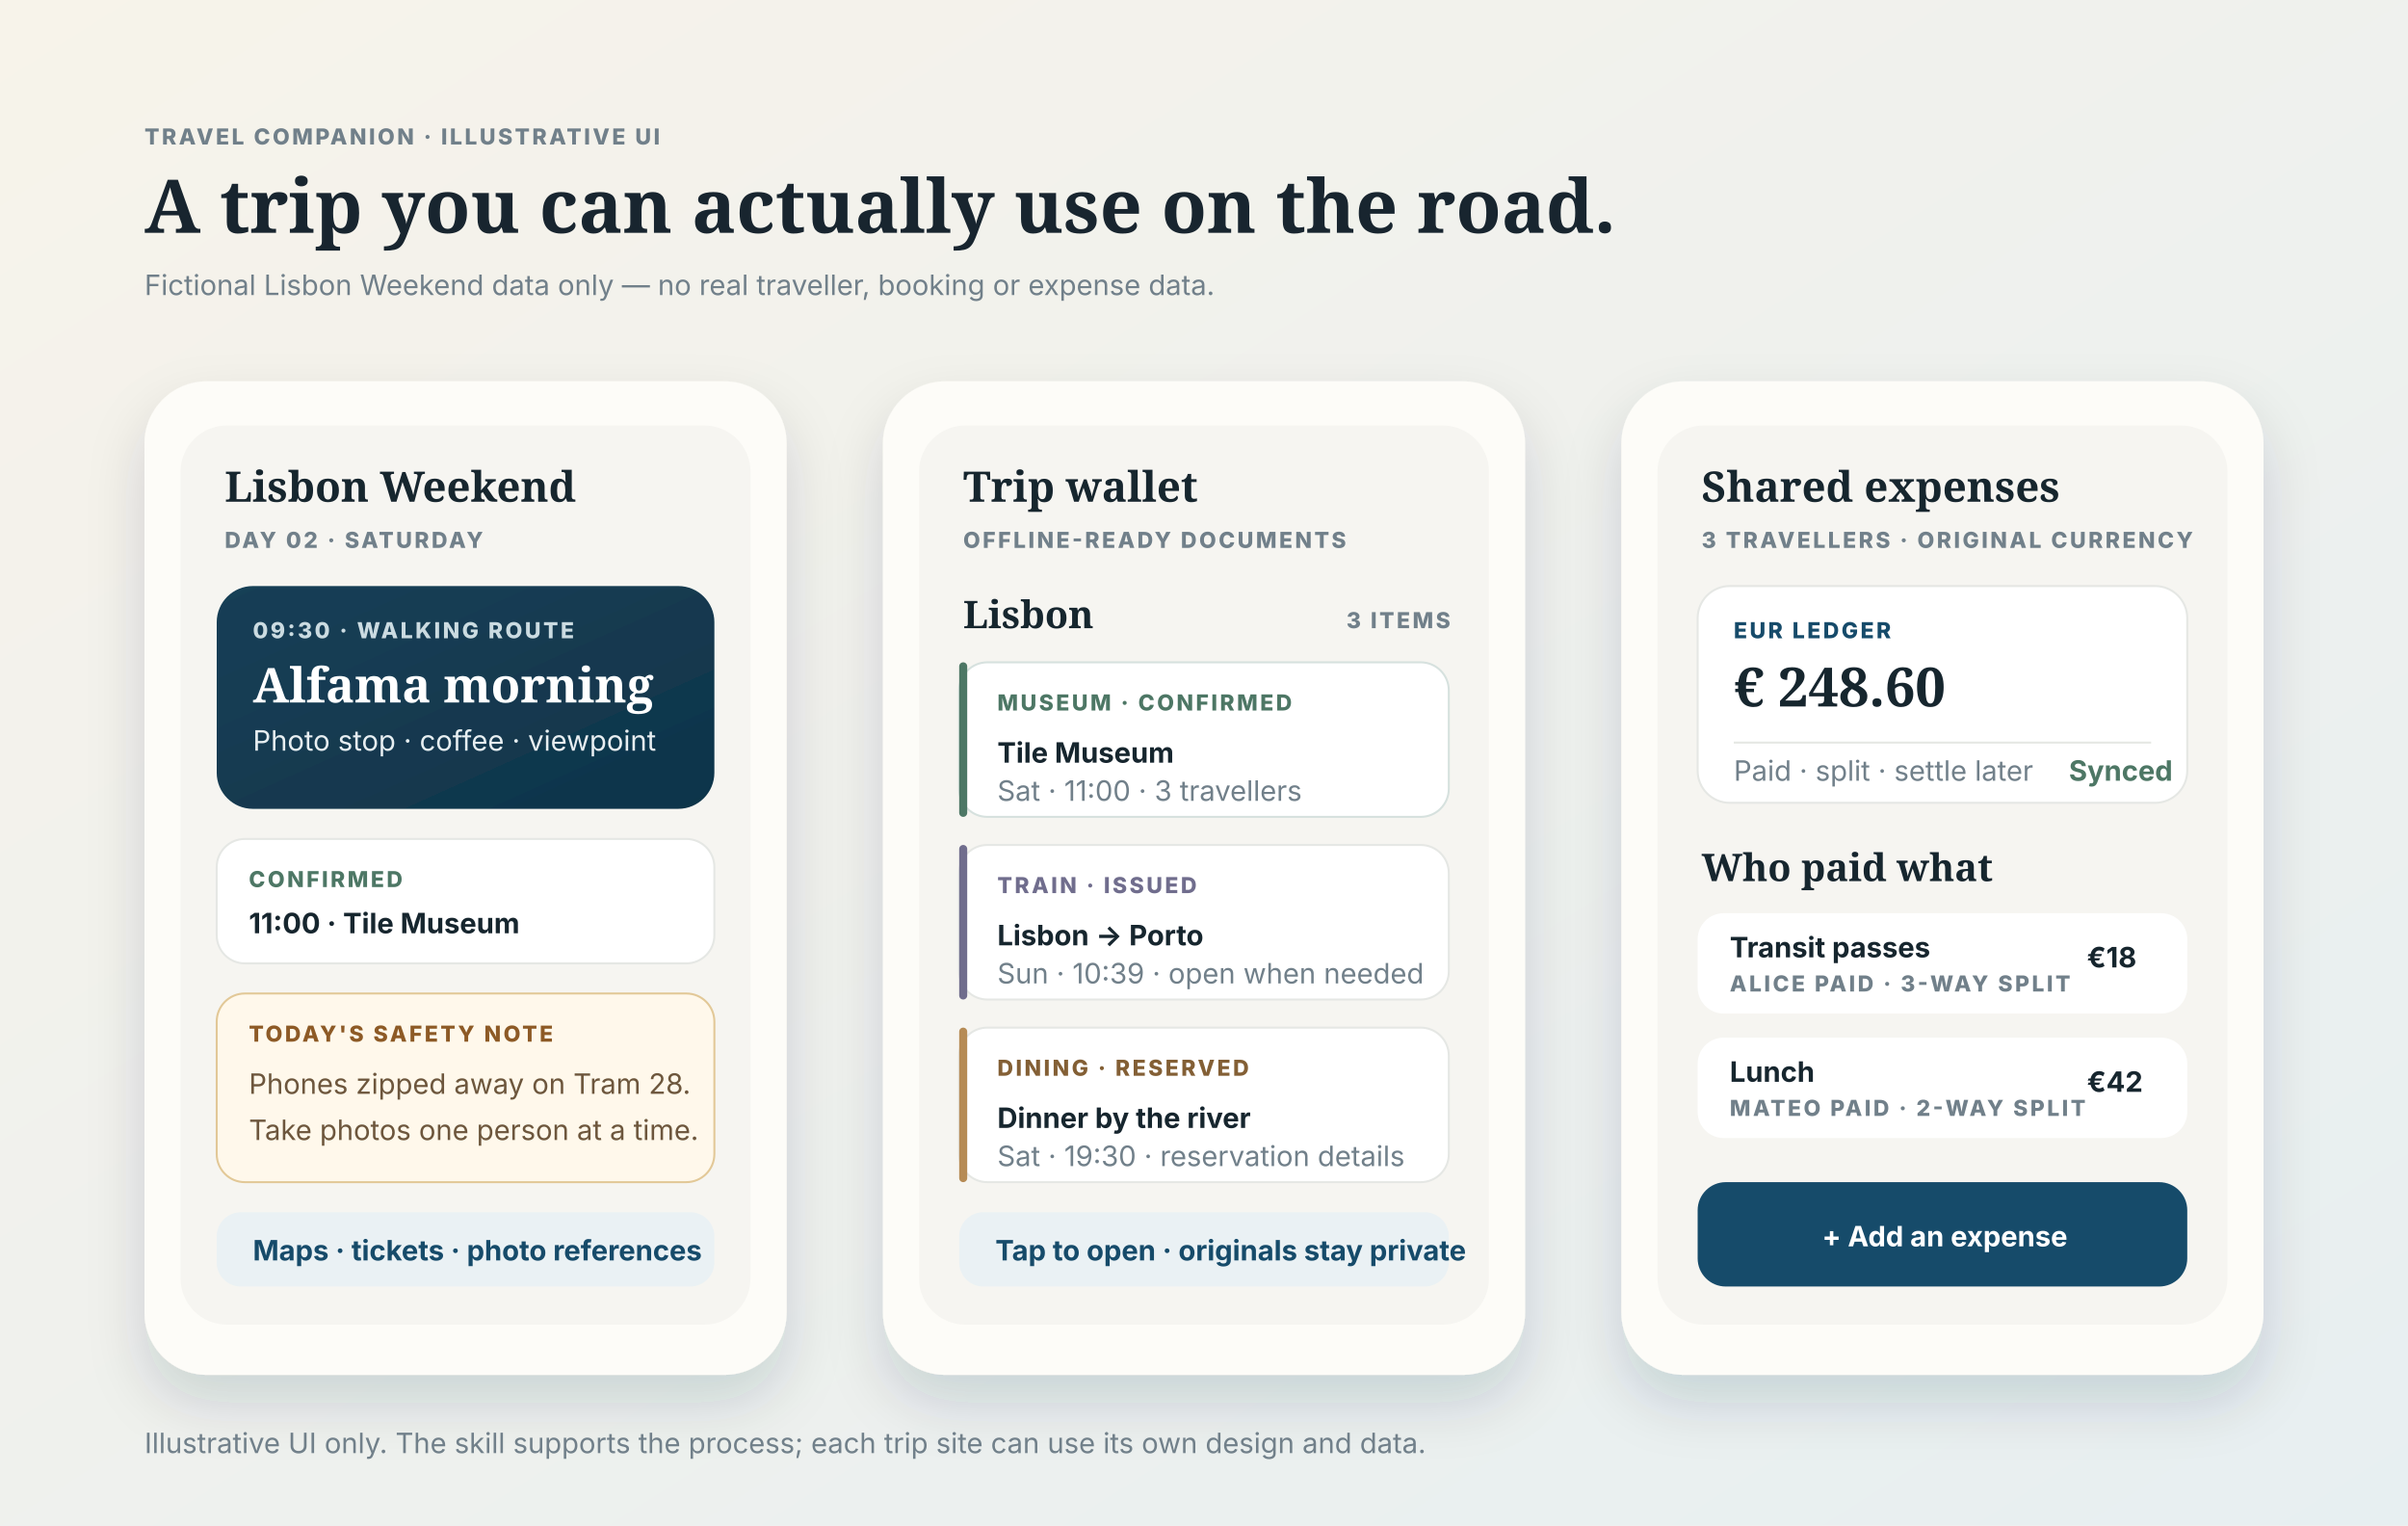
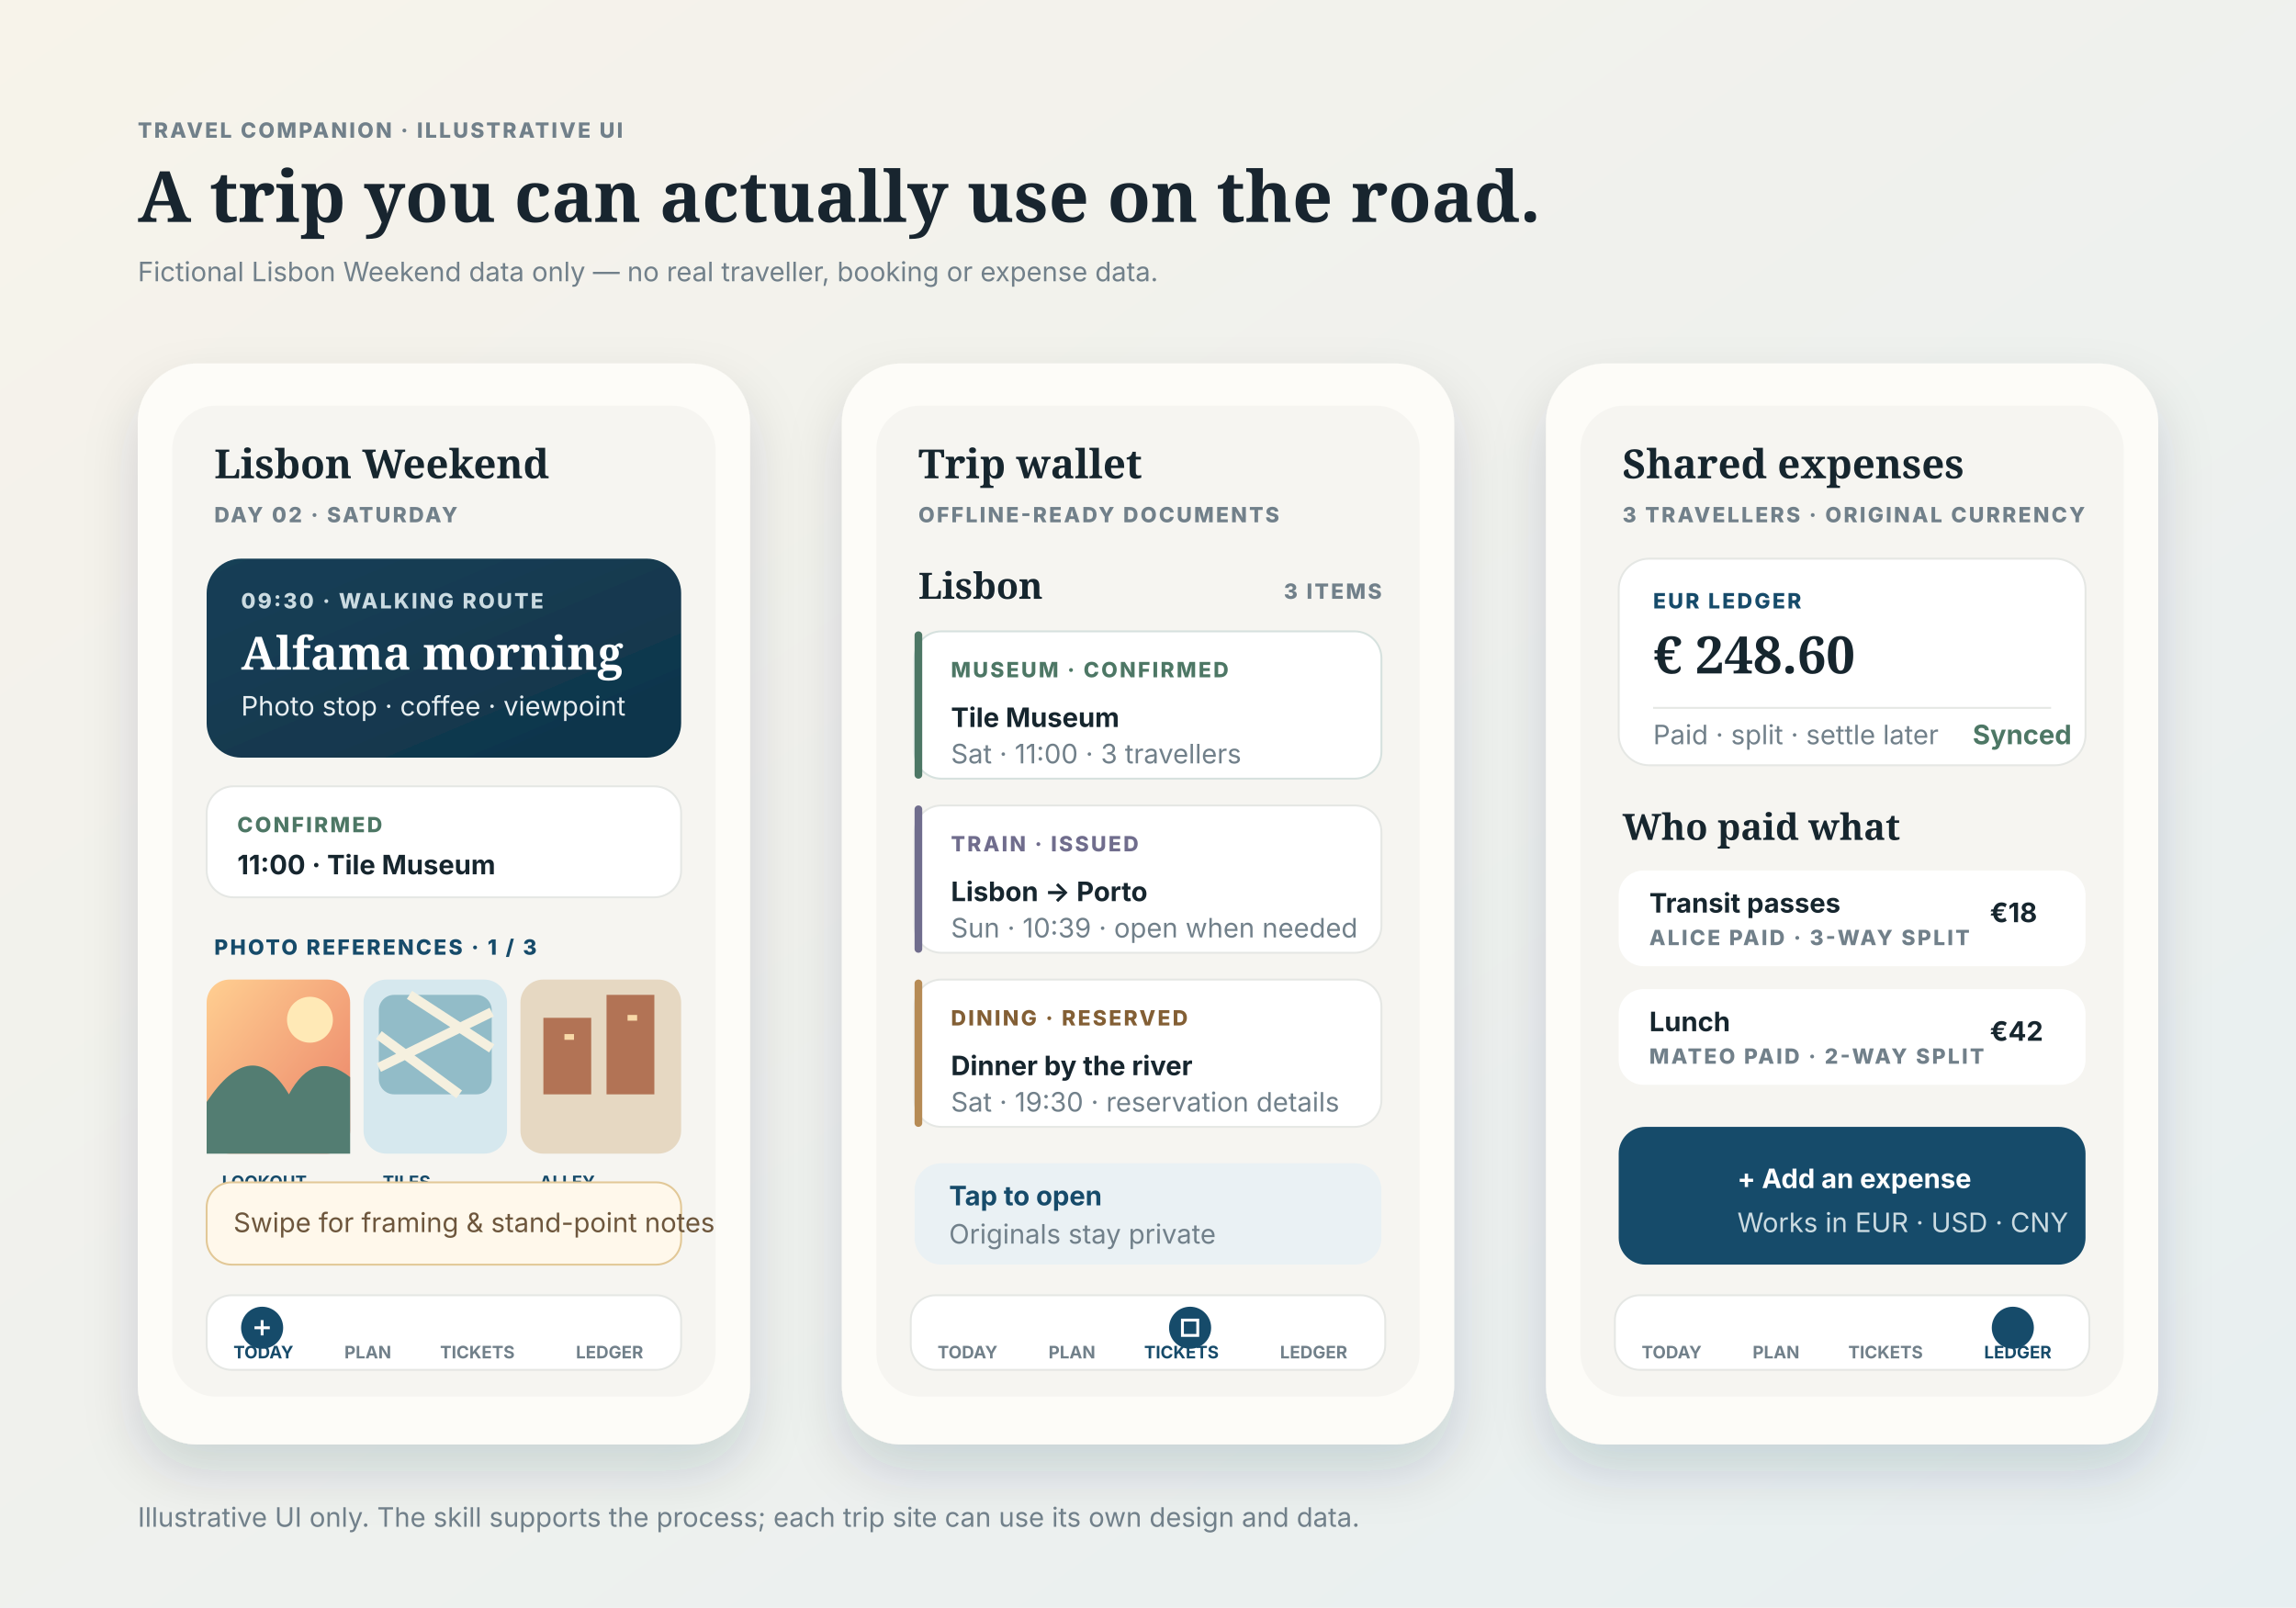
- <svg xmlns="http://www.w3.org/2000/svg" width="1200" height="760" viewBox="0 0 1200 760" role="img" aria-labelledby="t d">
+ <svg xmlns="http://www.w3.org/2000/svg" width="1200" height="840" viewBox="0 0 1200 840" role="img" aria-labelledby="t d">
  <defs>
    <linearGradient id="b" x1="0" y1="0" x2="1" y2="1">
      <stop stop-color="#f7f3ea" />
      <stop offset="1" stop-color="#e7eff1" />
    </linearGradient>
    <linearGradient id="h" x1="0" y1="0" x2="1" y2="1">
      <stop stop-color="#173f56" />
      <stop offset="1" stop-color="#0f344a" />
    </linearGradient>
+     <linearGradient id="p" x1="0" y1="0" x2="1" y2="1">
+       <stop stop-color="#ffcf91" />
+       <stop offset="1" stop-color="#ea8067" />
+     </linearGradient>
    <filter id="s">
      <feDropShadow dx="0" dy="14" stdDeviation="14" flood-color="#18313c" flood-opacity=".15" />
    </filter>
-     <style>.ui{font-family:-apple-system,BlinkMacSystemFont,'PingFang SC','Helvetica Neue',sans-serif}.sf{font-family:Georgia,'Songti SC',serif}.m{font-size:11px;font-weight:800;letter-spacing:1.2px}.n{font-size:14px}.ttl{font-size:21px;font-weight:750}.mut{fill:#71808a}.ink{fill:#18252f}</style>
+     <style>.u{font-family:-apple-system,BlinkMacSystemFont,'PingFang SC','Helvetica Neue',sans-serif}.g{font-family:Georgia,'Songti SC',serif}.m{font-size:11px;font-weight:800;letter-spacing:1.1px}.n{font-size:14px}.t{font-size:21px;font-weight:750}.q{fill:#71808a}.i{fill:#18252f}.v{font-size:9px;font-weight:700}</style>
  </defs>
-   <rect width="1200" height="760" fill="url(#b)" />
-   <text x="72" y="72" class="ui m" fill="#71808a">TRAVEL COMPANION · ILLUSTRATIVE UI</text>
-   <text x="72" y="116" class="sf" font-size="37" font-weight="700" fill="#18252f">A trip you can actually use on the road.</text>
-   <text x="72" y="147" class="ui n mut">Fictional Lisbon Weekend data only — no real traveller, booking or expense data.</text>
+   <rect width="1200" height="840" fill="url(#b)" />
+   <text x="72" y="72" class="u m" fill="#71808a">TRAVEL COMPANION · ILLUSTRATIVE UI</text>
+   <text x="72" y="116" class="g" font-size="37" font-weight="700" fill="#18252f">A trip you can actually use on the road.</text>
+   <text x="72" y="147" class="u n q">Fictional Lisbon Weekend data only — no real traveller, booking or expense data.</text>
  <g filter="url(#s)">
-     <rect x="72" y="190" width="320" height="495" rx="31" fill="#fdfcf8" />
-     <rect x="90" y="212" width="284" height="448" rx="23" fill="#f6f5f1" />
-     <text x="112" y="250" class="sf ttl ink">Lisbon Weekend</text>
-     <text x="112" y="273" class="ui m mut">DAY 02 · SATURDAY</text>
-     <rect x="108" y="292" width="248" height="111" rx="18" fill="url(#h)" />
-     <text x="126" y="318" class="ui m" fill="#cbdbe1">09:30 · WALKING ROUTE</text>
-     <text x="126" y="350" class="sf" font-size="24" font-weight="700" fill="#fff">Alfama morning</text>
-     <text x="126" y="374" class="ui n" fill="#e7eef1">Photo stop · coffee · viewpoint</text>
-     <rect x="108" y="418" width="248" height="62" rx="14" fill="#fff" stroke="#e5e7e4" />
-     <text x="124" y="442" class="ui m" fill="#4e7765">CONFIRMED</text>
-     <text x="124" y="465" class="ui n" font-weight="700" fill="#18252f">11:00 · Tile Museum</text>
-     <rect x="108" y="495" width="248" height="94" rx="14" fill="#fff8eb" stroke="#e2c897" />
-     <text x="124" y="519" class="ui m" fill="#8d5a26">TODAY'S SAFETY NOTE</text>
-     <text x="124" y="545" class="ui n" fill="#6d573c">Phones zipped away on Tram 28.</text>
-     <text x="124" y="568" class="ui n" fill="#6d573c">Take photos one person at a time.</text>
-     <rect x="108" y="604" width="248" height="37" rx="12" fill="#eaf1f4" />
-     <text x="126" y="628" class="ui n" font-weight="700" fill="#174b6b">Maps · tickets · photo references</text>
+     <rect x="72" y="190" width="320" height="565" rx="31" fill="#fdfcf8" />
+     <rect x="90" y="212" width="284" height="518" rx="23" fill="#f6f5f1" />
+     <text x="112" y="250" class="g t i">Lisbon Weekend</text>
+     <text x="112" y="273" class="u m q">DAY 02 · SATURDAY</text>
+     <rect x="108" y="292" width="248" height="104" rx="18" fill="url(#h)" />
+     <text x="126" y="318" class="u m" fill="#cbdbe1">09:30 · WALKING ROUTE</text>
+     <text x="126" y="350" class="g" font-size="24" font-weight="700" fill="#fff">Alfama morning</text>
+     <text x="126" y="374" class="u n" fill="#e7eef1">Photo stop · coffee · viewpoint</text>
+     <rect x="108" y="411" width="248" height="58" rx="14" fill="#fff" stroke="#e5e7e4" />
+     <text x="124" y="435" class="u m" fill="#4e7765">CONFIRMED</text>
+     <text x="124" y="457" class="u n" font-weight="700" fill="#18252f">11:00 · Tile Museum</text>
+     <text x="112" y="499" class="u m" fill="#174b6b">PHOTO REFERENCES · 1 / 3</text>
+     <rect x="108" y="512" width="75" height="91" rx="12" fill="url(#p)" />
+     <circle cx="162" cy="533" r="12" fill="#ffe9b6" />
+     <path d="M108 576Q132 540 151 572Q164 548 183 563V603H108Z" fill="#527d72" />
+     <text x="116" y="621" class="u v" fill="#174b6b">LOOKOUT</text>
+     <rect x="190" y="512" width="75" height="91" rx="12" fill="#d6e8ee" />
+     <rect x="198" y="520" width="59" height="52" rx="8" fill="#92bcc8" />
+     <path d="M198 558L257 529M198 541L240 572M214 520L257 548" stroke="#f5f0df" stroke-width="5" />
+     <text x="200" y="621" class="u v" fill="#174b6b">TILES</text>
+     <rect x="272" y="512" width="84" height="91" rx="12" fill="#e6d8c2" />
+     <path d="M284 572V532H309V572M317 572V520H342V572" fill="#b27355" />
+     <path d="M295 542h5M328 532h5" stroke="#f8d9a8" stroke-width="3" />
+     <text x="282" y="621" class="u v" fill="#174b6b">ALLEY</text>
+     <rect x="108" y="618" width="248" height="43" rx="13" fill="#fff8eb" stroke="#e2c897" />
+     <text x="122" y="644" class="u n" fill="#6d573c">Swipe for framing &amp; stand-point notes</text>
+     <rect x="108" y="677" width="248" height="39" rx="13" fill="#fff" stroke="#e5e7e4" />
+     <circle cx="137" cy="694" r="11" fill="#174b6b" />
+     <path d="M133 694h8M137 690v8" stroke="#fff" stroke-width="1.5" />
+     <text x="122" y="710" class="u v" fill="#174b6b">TODAY</text>
+     <text x="180" y="710" class="u v q">PLAN</text>
+     <text x="230" y="710" class="u v q">TICKETS</text>
+     <text x="301" y="710" class="u v q">LEDGER</text>
  </g>
  <g filter="url(#s)">
-     <rect x="440" y="190" width="320" height="495" rx="31" fill="#fdfcf8" />
-     <rect x="458" y="212" width="284" height="448" rx="23" fill="#f6f5f1" />
-     <text x="480" y="250" class="sf ttl ink">Trip wallet</text>
-     <text x="480" y="273" class="ui m mut">OFFLINE-READY DOCUMENTS</text>
-     <text x="480" y="313" class="sf" font-size="19" font-weight="700" fill="#18252f">Lisbon</text>
-     <text x="671" y="313" class="ui m mut">3 ITEMS</text>
-     <g class="ui">
-       <rect x="478" y="330" width="244" height="77" rx="14" fill="#fff" stroke="#d6e1de" />
-       <rect x="478" y="330" width="4" height="77" rx="2" fill="#4e7765" />
-       <text x="497" y="354" class="m" fill="#4e7765">MUSEUM · CONFIRMED</text>
-       <text x="497" y="380" class="n" font-weight="700" fill="#18252f">Tile Museum</text>
-       <text x="497" y="399" class="n mut">Sat · 11:00 · 3 travellers</text>
-       <rect x="478" y="421" width="244" height="77" rx="14" fill="#fff" stroke="#e5e7e4" />
-       <rect x="478" y="421" width="4" height="77" rx="2" fill="#706d8d" />
-       <text x="497" y="445" class="m" fill="#706d8d">TRAIN · ISSUED</text>
-       <text x="497" y="471" class="n" font-weight="700" fill="#18252f">Lisbon → Porto</text>
-       <text x="497" y="490" class="n mut">Sun · 10:39 · open when needed</text>
-       <rect x="478" y="512" width="244" height="77" rx="14" fill="#fff" stroke="#e5e7e4" />
-       <rect x="478" y="512" width="4" height="77" rx="2" fill="#b68b55" />
-       <text x="497" y="536" class="m" fill="#835f34">DINING · RESERVED</text>
-       <text x="497" y="562" class="n" font-weight="700" fill="#18252f">Dinner by the river</text>
-       <text x="497" y="581" class="n mut">Sat · 19:30 · reservation details</text>
-     </g>
-     <rect x="478" y="604" width="244" height="37" rx="12" fill="#eaf1f4" />
-     <text x="496" y="628" class="ui n" font-weight="700" fill="#174b6b">Tap to open · originals stay private</text>
+     <rect x="440" y="190" width="320" height="565" rx="31" fill="#fdfcf8" />
+     <rect x="458" y="212" width="284" height="518" rx="23" fill="#f6f5f1" />
+     <text x="480" y="250" class="g t i">Trip wallet</text>
+     <text x="480" y="273" class="u m q">OFFLINE-READY DOCUMENTS</text>
+     <text x="480" y="313" class="g" font-size="19" font-weight="700" fill="#18252f">Lisbon</text>
+     <text x="671" y="313" class="u m q">3 ITEMS</text>
+     <rect x="478" y="330" width="244" height="77" rx="14" fill="#fff" stroke="#d6e1de" />
+     <rect x="478" y="330" width="4" height="77" rx="2" fill="#4e7765" />
+     <text x="497" y="354" class="u m" fill="#4e7765">MUSEUM · CONFIRMED</text>
+     <text x="497" y="380" class="u n" font-weight="700" fill="#18252f">Tile Museum</text>
+     <text x="497" y="399" class="u n q">Sat · 11:00 · 3 travellers</text>
+     <rect x="478" y="421" width="244" height="77" rx="14" fill="#fff" stroke="#e5e7e4" />
+     <rect x="478" y="421" width="4" height="77" rx="2" fill="#706d8d" />
+     <text x="497" y="445" class="u m" fill="#706d8d">TRAIN · ISSUED</text>
+     <text x="497" y="471" class="u n" font-weight="700" fill="#18252f">Lisbon → Porto</text>
+     <text x="497" y="490" class="u n q">Sun · 10:39 · open when needed</text>
+     <rect x="478" y="512" width="244" height="77" rx="14" fill="#fff" stroke="#e5e7e4" />
+     <rect x="478" y="512" width="4" height="77" rx="2" fill="#b68b55" />
+     <text x="497" y="536" class="u m" fill="#835f34">DINING · RESERVED</text>
+     <text x="497" y="562" class="u n" font-weight="700" fill="#18252f">Dinner by the river</text>
+     <text x="497" y="581" class="u n q">Sat · 19:30 · reservation details</text>
+     <rect x="478" y="608" width="244" height="53" rx="14" fill="#eaf1f4" />
+     <text x="496" y="630" class="u n" font-weight="700" fill="#174b6b">Tap to open</text>
+     <text x="496" y="650" class="u n q">Originals stay private</text>
+     <rect x="476" y="677" width="248" height="39" rx="13" fill="#fff" stroke="#e5e7e4" />
+     <text x="490" y="710" class="u v q">TODAY</text>
+     <text x="548" y="710" class="u v q">PLAN</text>
+     <circle cx="622" cy="694" r="11" fill="#174b6b" />
+     <path d="M618 690h8v8h-8z" fill="none" stroke="#fff" stroke-width="1.5" />
+     <text x="598" y="710" class="u v" fill="#174b6b">TICKETS</text>
+     <text x="669" y="710" class="u v q">LEDGER</text>
  </g>
  <g filter="url(#s)">
-     <rect x="808" y="190" width="320" height="495" rx="31" fill="#fdfcf8" />
-     <rect x="826" y="212" width="284" height="448" rx="23" fill="#f6f5f1" />
-     <text x="848" y="250" class="sf ttl ink">Shared expenses</text>
-     <text x="848" y="273" class="ui m mut">3 TRAVELLERS · ORIGINAL CURRENCY</text>
+     <rect x="808" y="190" width="320" height="565" rx="31" fill="#fdfcf8" />
+     <rect x="826" y="212" width="284" height="518" rx="23" fill="#f6f5f1" />
+     <text x="848" y="250" class="g t i">Shared expenses</text>
+     <text x="848" y="273" class="u m q">3 TRAVELLERS · ORIGINAL CURRENCY</text>
    <rect x="846" y="292" width="244" height="108" rx="16" fill="#fff" stroke="#e5e7e4" />
-     <text x="864" y="318" class="ui m" fill="#174b6b">EUR LEDGER</text>
-     <text x="864" y="352" class="sf" font-size="27" font-weight="700" fill="#18252f">€ 248.60</text>
+     <text x="864" y="318" class="u m" fill="#174b6b">EUR LEDGER</text>
+     <text x="864" y="352" class="g" font-size="27" font-weight="700" fill="#18252f">€ 248.60</text>
    <line x1="864" y1="370" x2="1072" y2="370" stroke="#e5e7e4" />
-     <text x="864" y="389" class="ui n mut">Paid · split · settle later</text>
-     <text x="1031" y="389" class="ui n" font-weight="700" fill="#4e7765">Synced</text>
-     <text x="848" y="439" class="sf" font-size="19" font-weight="700" fill="#18252f">Who paid what</text>
-     <g class="ui">
-       <rect x="846" y="455" width="244" height="50" rx="13" fill="#fff" />
-       <text x="862" y="477" class="n" font-weight="700" fill="#18252f">Transit passes</text>
-       <text x="862" y="494" class="m mut">ALICE PAID · 3-WAY SPLIT</text>
-       <text x="1040" y="482" class="n" font-weight="700" fill="#18252f">€18</text>
-       <rect x="846" y="517" width="244" height="50" rx="13" fill="#fff" />
-       <text x="862" y="539" class="n" font-weight="700" fill="#18252f">Lunch</text>
-       <text x="862" y="556" class="m mut">MATEO PAID · 2-WAY SPLIT</text>
-       <text x="1040" y="544" class="n" font-weight="700" fill="#18252f">€42</text>
-     </g>
-     <rect x="846" y="589" width="244" height="52" rx="14" fill="#174b6b" />
-     <text x="908" y="621" class="ui n" font-weight="700" fill="#fff">+ Add an expense</text>
+     <text x="864" y="389" class="u n q">Paid · split · settle later</text>
+     <text x="1031" y="389" class="u n" font-weight="700" fill="#4e7765">Synced</text>
+     <text x="848" y="439" class="g" font-size="19" font-weight="700" fill="#18252f">Who paid what</text>
+     <rect x="846" y="455" width="244" height="50" rx="13" fill="#fff" />
+     <text x="862" y="477" class="u n" font-weight="700" fill="#18252f">Transit passes</text>
+     <text x="862" y="494" class="u m q">ALICE PAID · 3-WAY SPLIT</text>
+     <text x="1040" y="482" class="u n" font-weight="700" fill="#18252f">€18</text>
+     <rect x="846" y="517" width="244" height="50" rx="13" fill="#fff" />
+     <text x="862" y="539" class="u n" font-weight="700" fill="#18252f">Lunch</text>
+     <text x="862" y="556" class="u m q">MATEO PAID · 2-WAY SPLIT</text>
+     <text x="1040" y="544" class="u n" font-weight="700" fill="#18252f">€42</text>
+     <rect x="846" y="589" width="244" height="72" rx="14" fill="#174b6b" />
+     <text x="908" y="621" class="u n" font-weight="700" fill="#fff">+ Add an expense</text>
+     <text x="908" y="644" class="u n" fill="#cbdbe1">Works in EUR · USD · CNY</text>
+     <rect x="844" y="677" width="248" height="39" rx="13" fill="#fff" stroke="#e5e7e4" />
+     <text x="858" y="710" class="u v q">TODAY</text>
+     <text x="916" y="710" class="u v q">PLAN</text>
+     <text x="966" y="710" class="u v q">TICKETS</text>
+     <circle cx="1052" cy="694" r="11" fill="#174b6b" />
+     <text x="1037" y="710" class="u v" fill="#174b6b">LEDGER</text>
  </g>
-   <text x="72" y="724" class="ui n" fill="#71808a">Illustrative UI only. The skill supports the process; each trip site can use its own design and data.</text>
+   <text x="72" y="798" class="u n" fill="#71808a">Illustrative UI only. The skill supports the process; each trip site can use its own design and data.</text>
</svg>
